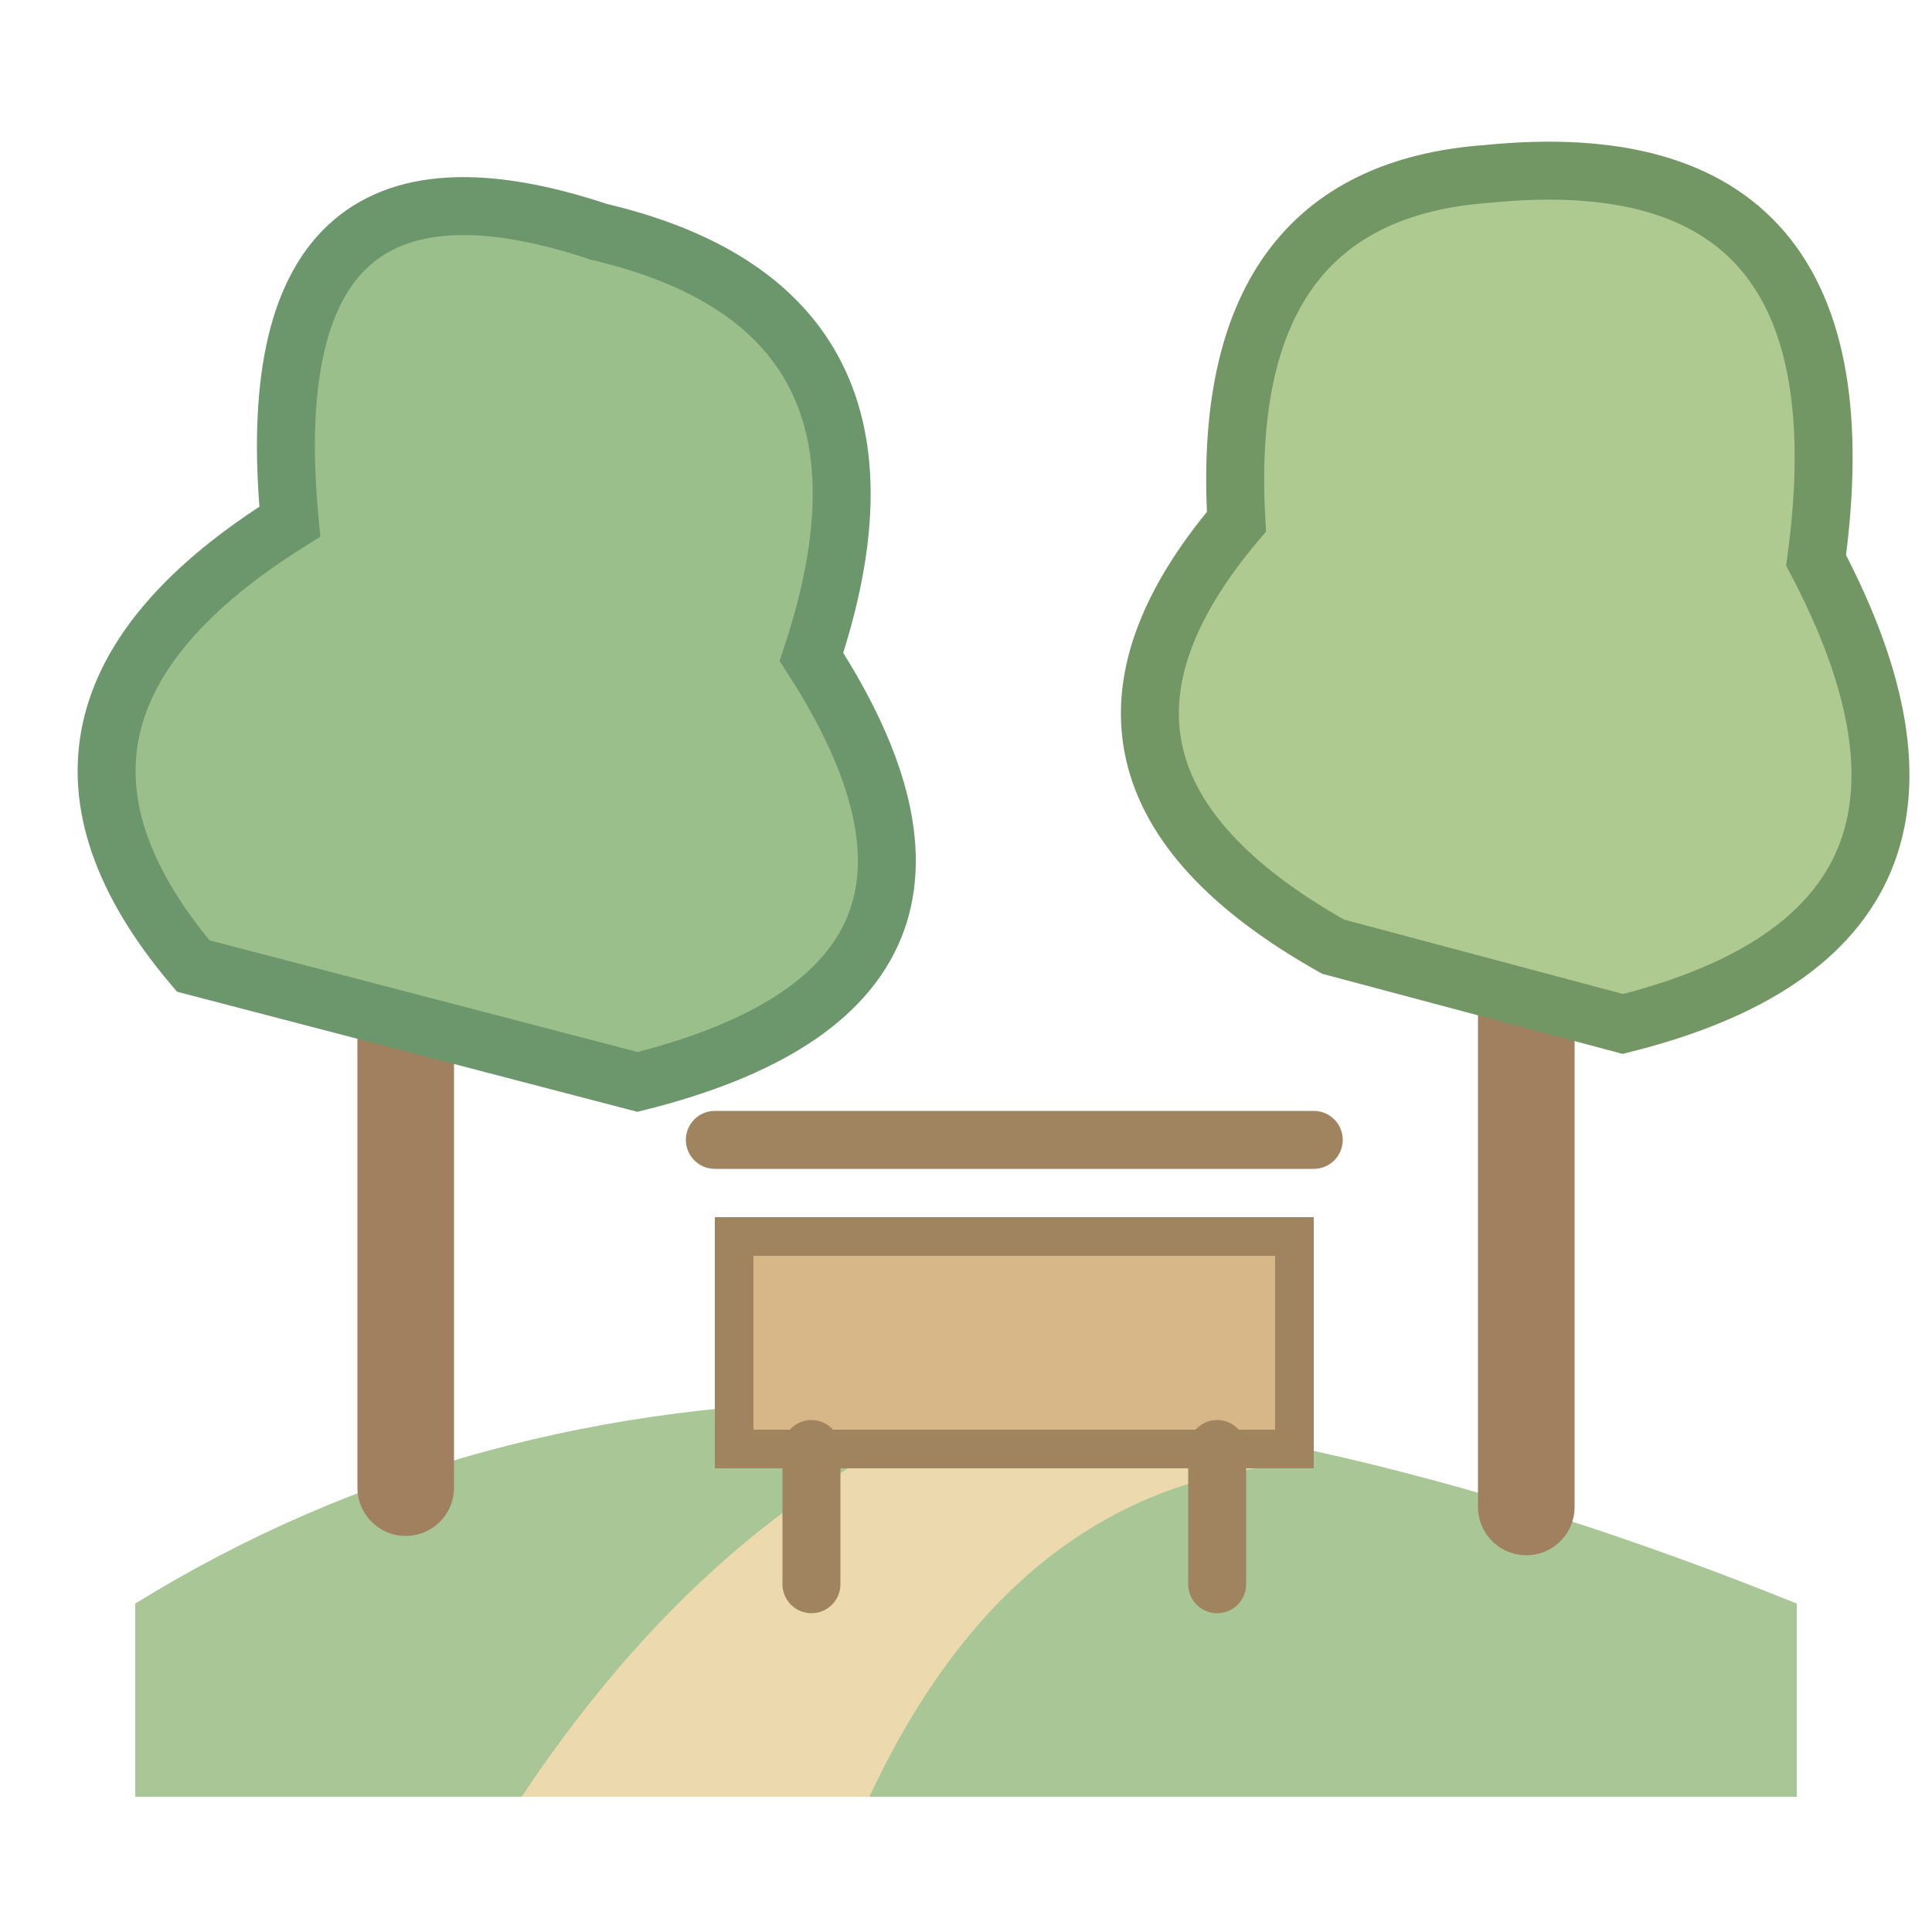
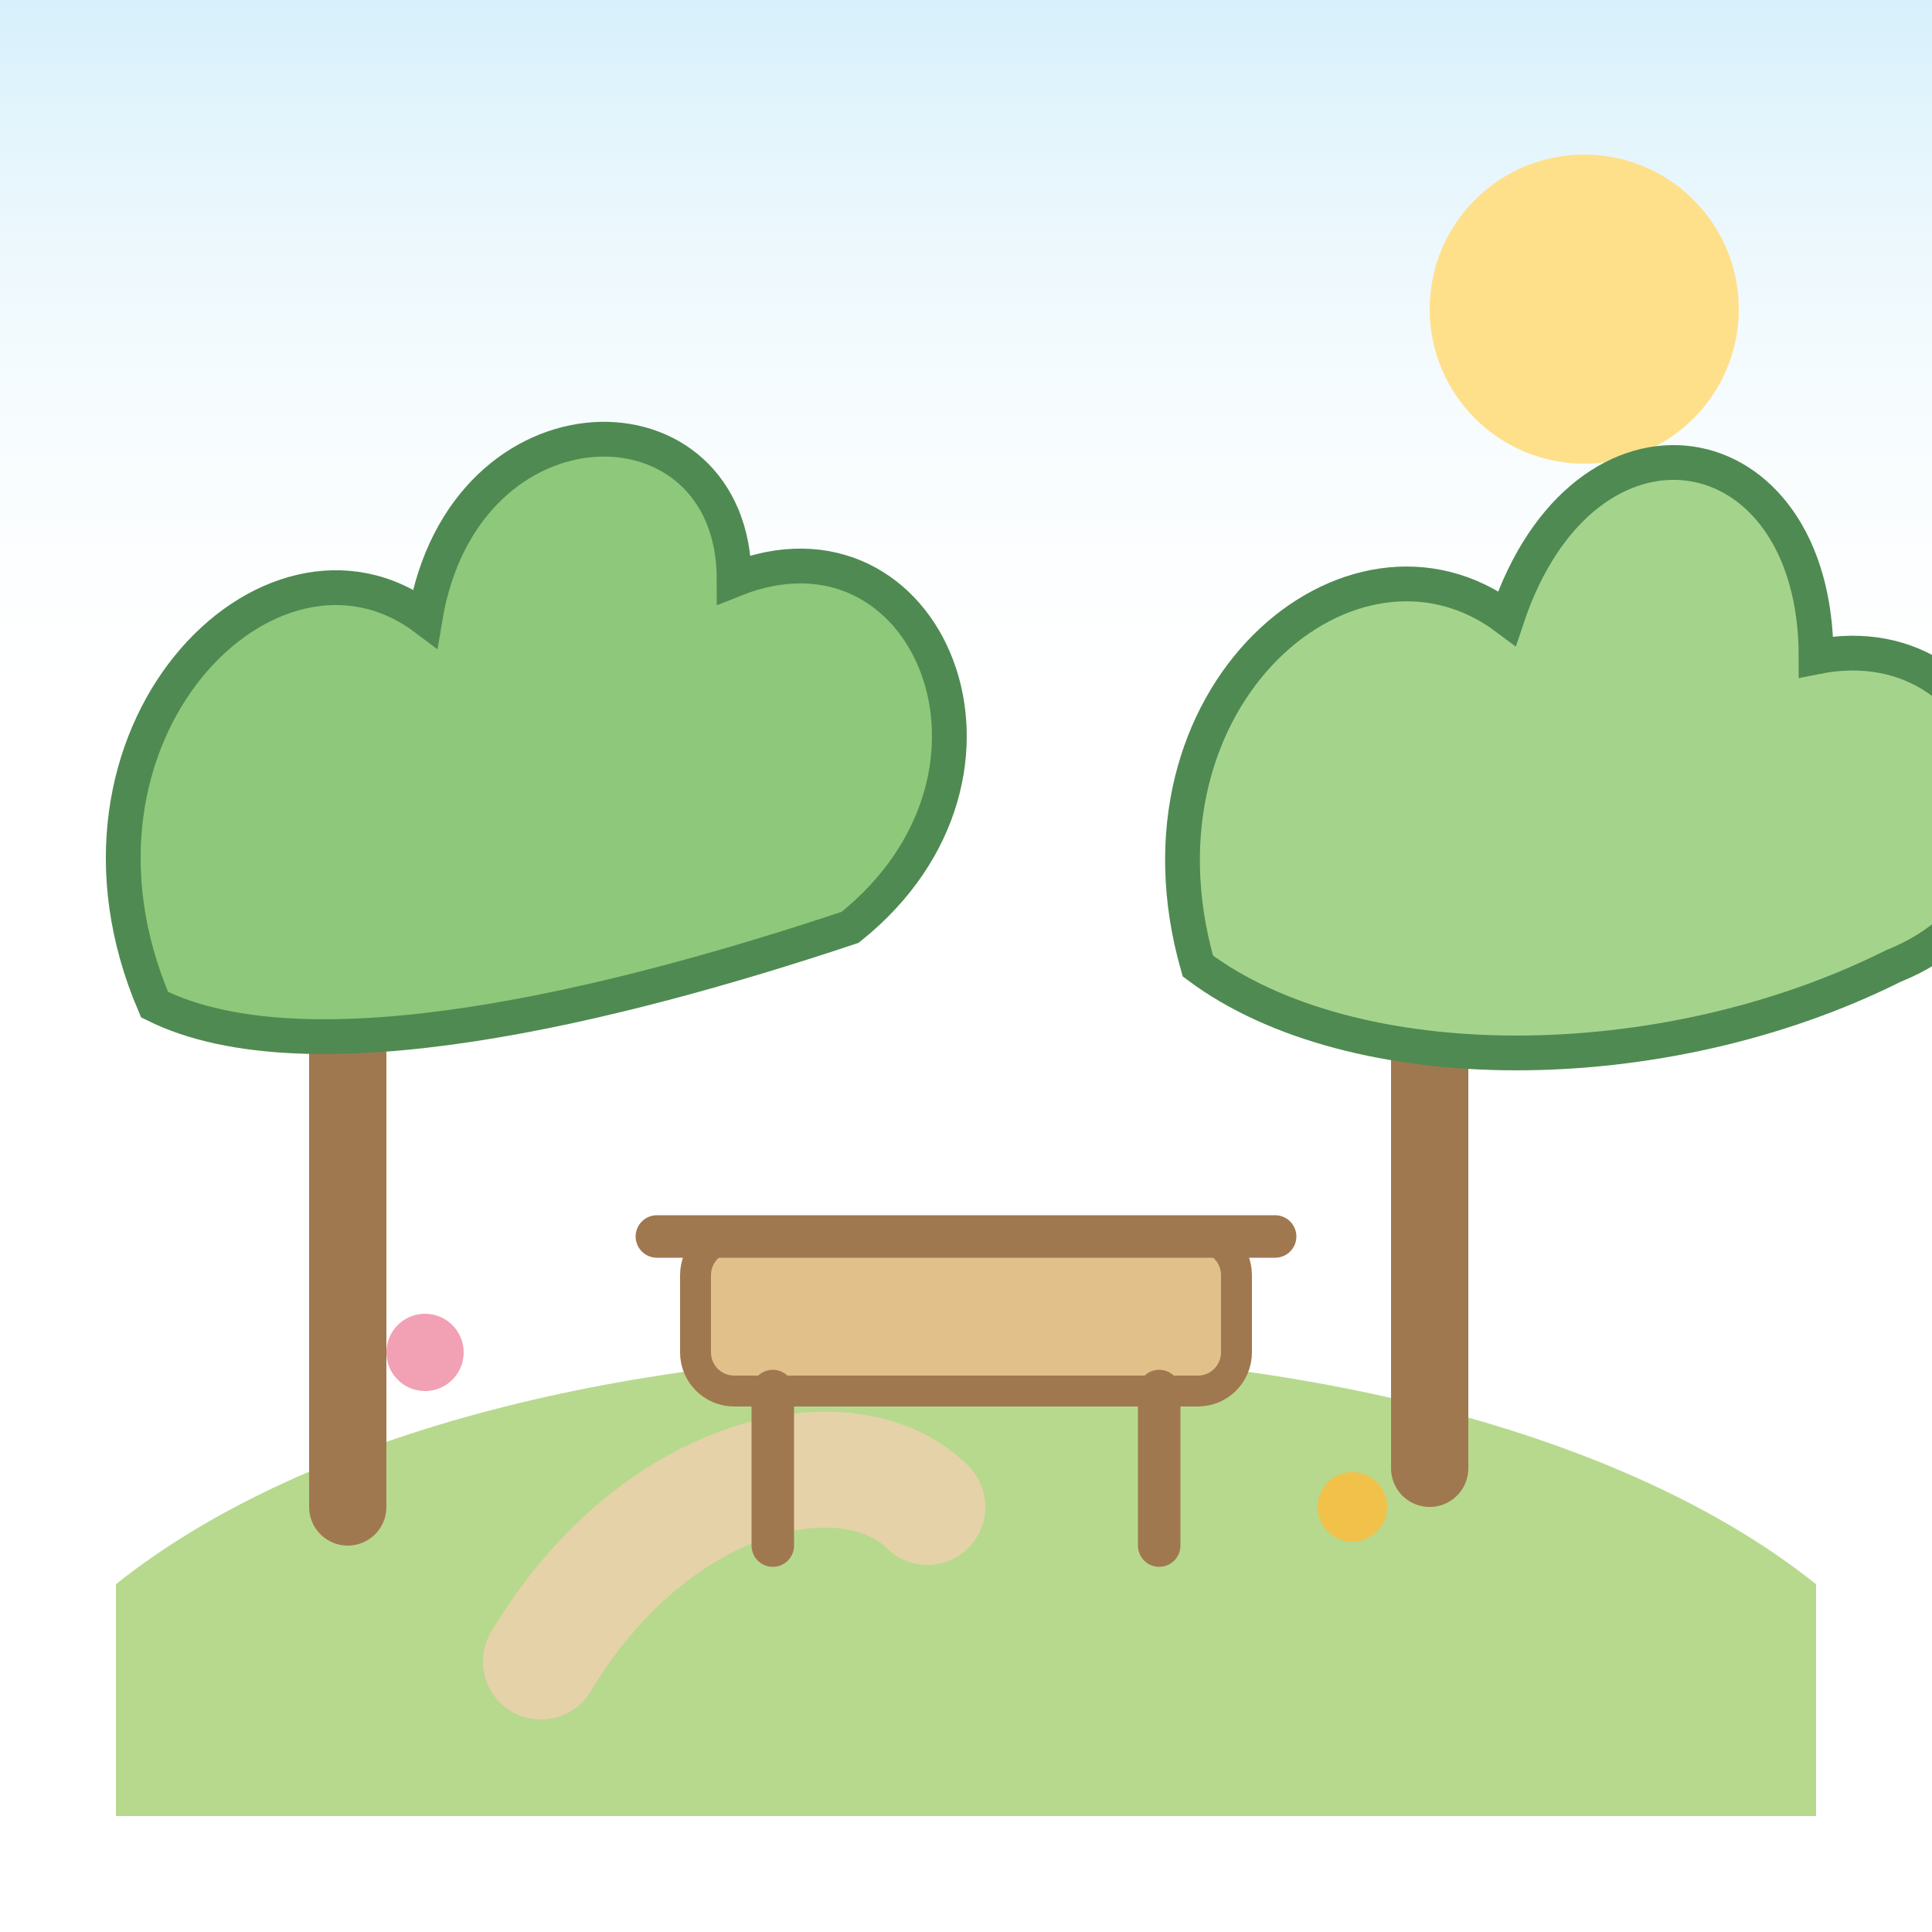
<svg xmlns="http://www.w3.org/2000/svg" viewBox="0 0 100 100">
-   <path d="M7 83q34-21 86 0v10H7Z" fill="#a9c796" />
-   <path d="M45 93q7-15 20-17l-9-5q-17 4-29 22" fill="#ecd9ad" />
-   <path d="M21 77V40m58 38V35" stroke="#a0805f" stroke-width="5" stroke-linecap="round" />
-   <path d="M10 50Q-1 37 15 27q-2-21 16-15 17 4 11 22 11 17-9 22Z" fill="#9bbf8b" stroke="#6c976d" stroke-width="3" />
-   <path d="M69 49q-16-9-5-22-1-17 13-18 20-2 17 20 10 19-10 24Z" fill="#aeca91" stroke="#739764" stroke-width="3" />
-   <path d="M38 64h29v11H38Z" fill="#d7b687" stroke="#a08460" stroke-width="2" />
-   <path d="M42 75v7m21-7v7M37 59h31" stroke="#a08460" stroke-width="3" stroke-linecap="round" />
+   <defs>
+     <linearGradient id="skyBit" x1="0" y1="0" x2="0" y2="40" gradientUnits="userSpaceOnUse">
+       <stop offset="0" stop-color="#d7f0fb" />
+       <stop offset="1" stop-color="#fff" stop-opacity="0" />
+     </linearGradient>
+   </defs>
+   <rect width="100" height="100" fill="url(#skyBit)" />
+   <circle cx="82" cy="16" r="8" fill="#ffe08a" />
+   <path d="M6 82c20-16 68-16 88 0v12H6z" fill="#b7d98e" />
+   <path d="M28 86c6-10 16-12 20-8" fill="none" stroke="#e6d2a8" stroke-width="6" stroke-linecap="round" />
+   <path d="M18 78V42" stroke="#a07850" stroke-width="4" stroke-linecap="round" />
+   <path d="M8 52c-6-14 6-26 14-20 2-12 16-12 16-2 10-4 16 10 6 18-12 4-28 8-36 4z" fill="#8ec87a" stroke="#4f8a52" stroke-width="1.8" />
+   <path d="M74 76V40" stroke="#a07850" stroke-width="4" stroke-linecap="round" />
+   <path d="M62 50c-4-14 8-24 16-18 4-12 16-10 16 2 10-2 14 12 4 16-12 6-28 6-36 0z" fill="#a4d48c" stroke="#4f8a52" stroke-width="1.8" />
+   <rect x="36" y="64" width="28" height="8" rx="2" fill="#e2c08a" stroke="#a07850" stroke-width="1.6" />
+   <path d="M40 72v8M60 72v8M34 64h32" stroke="#a07850" stroke-width="2.2" stroke-linecap="round" />
+   <circle cx="22" cy="70" r="2" fill="#f2a0b4" />
+   <circle cx="70" cy="78" r="1.8" fill="#f2c14a" />
</svg>
